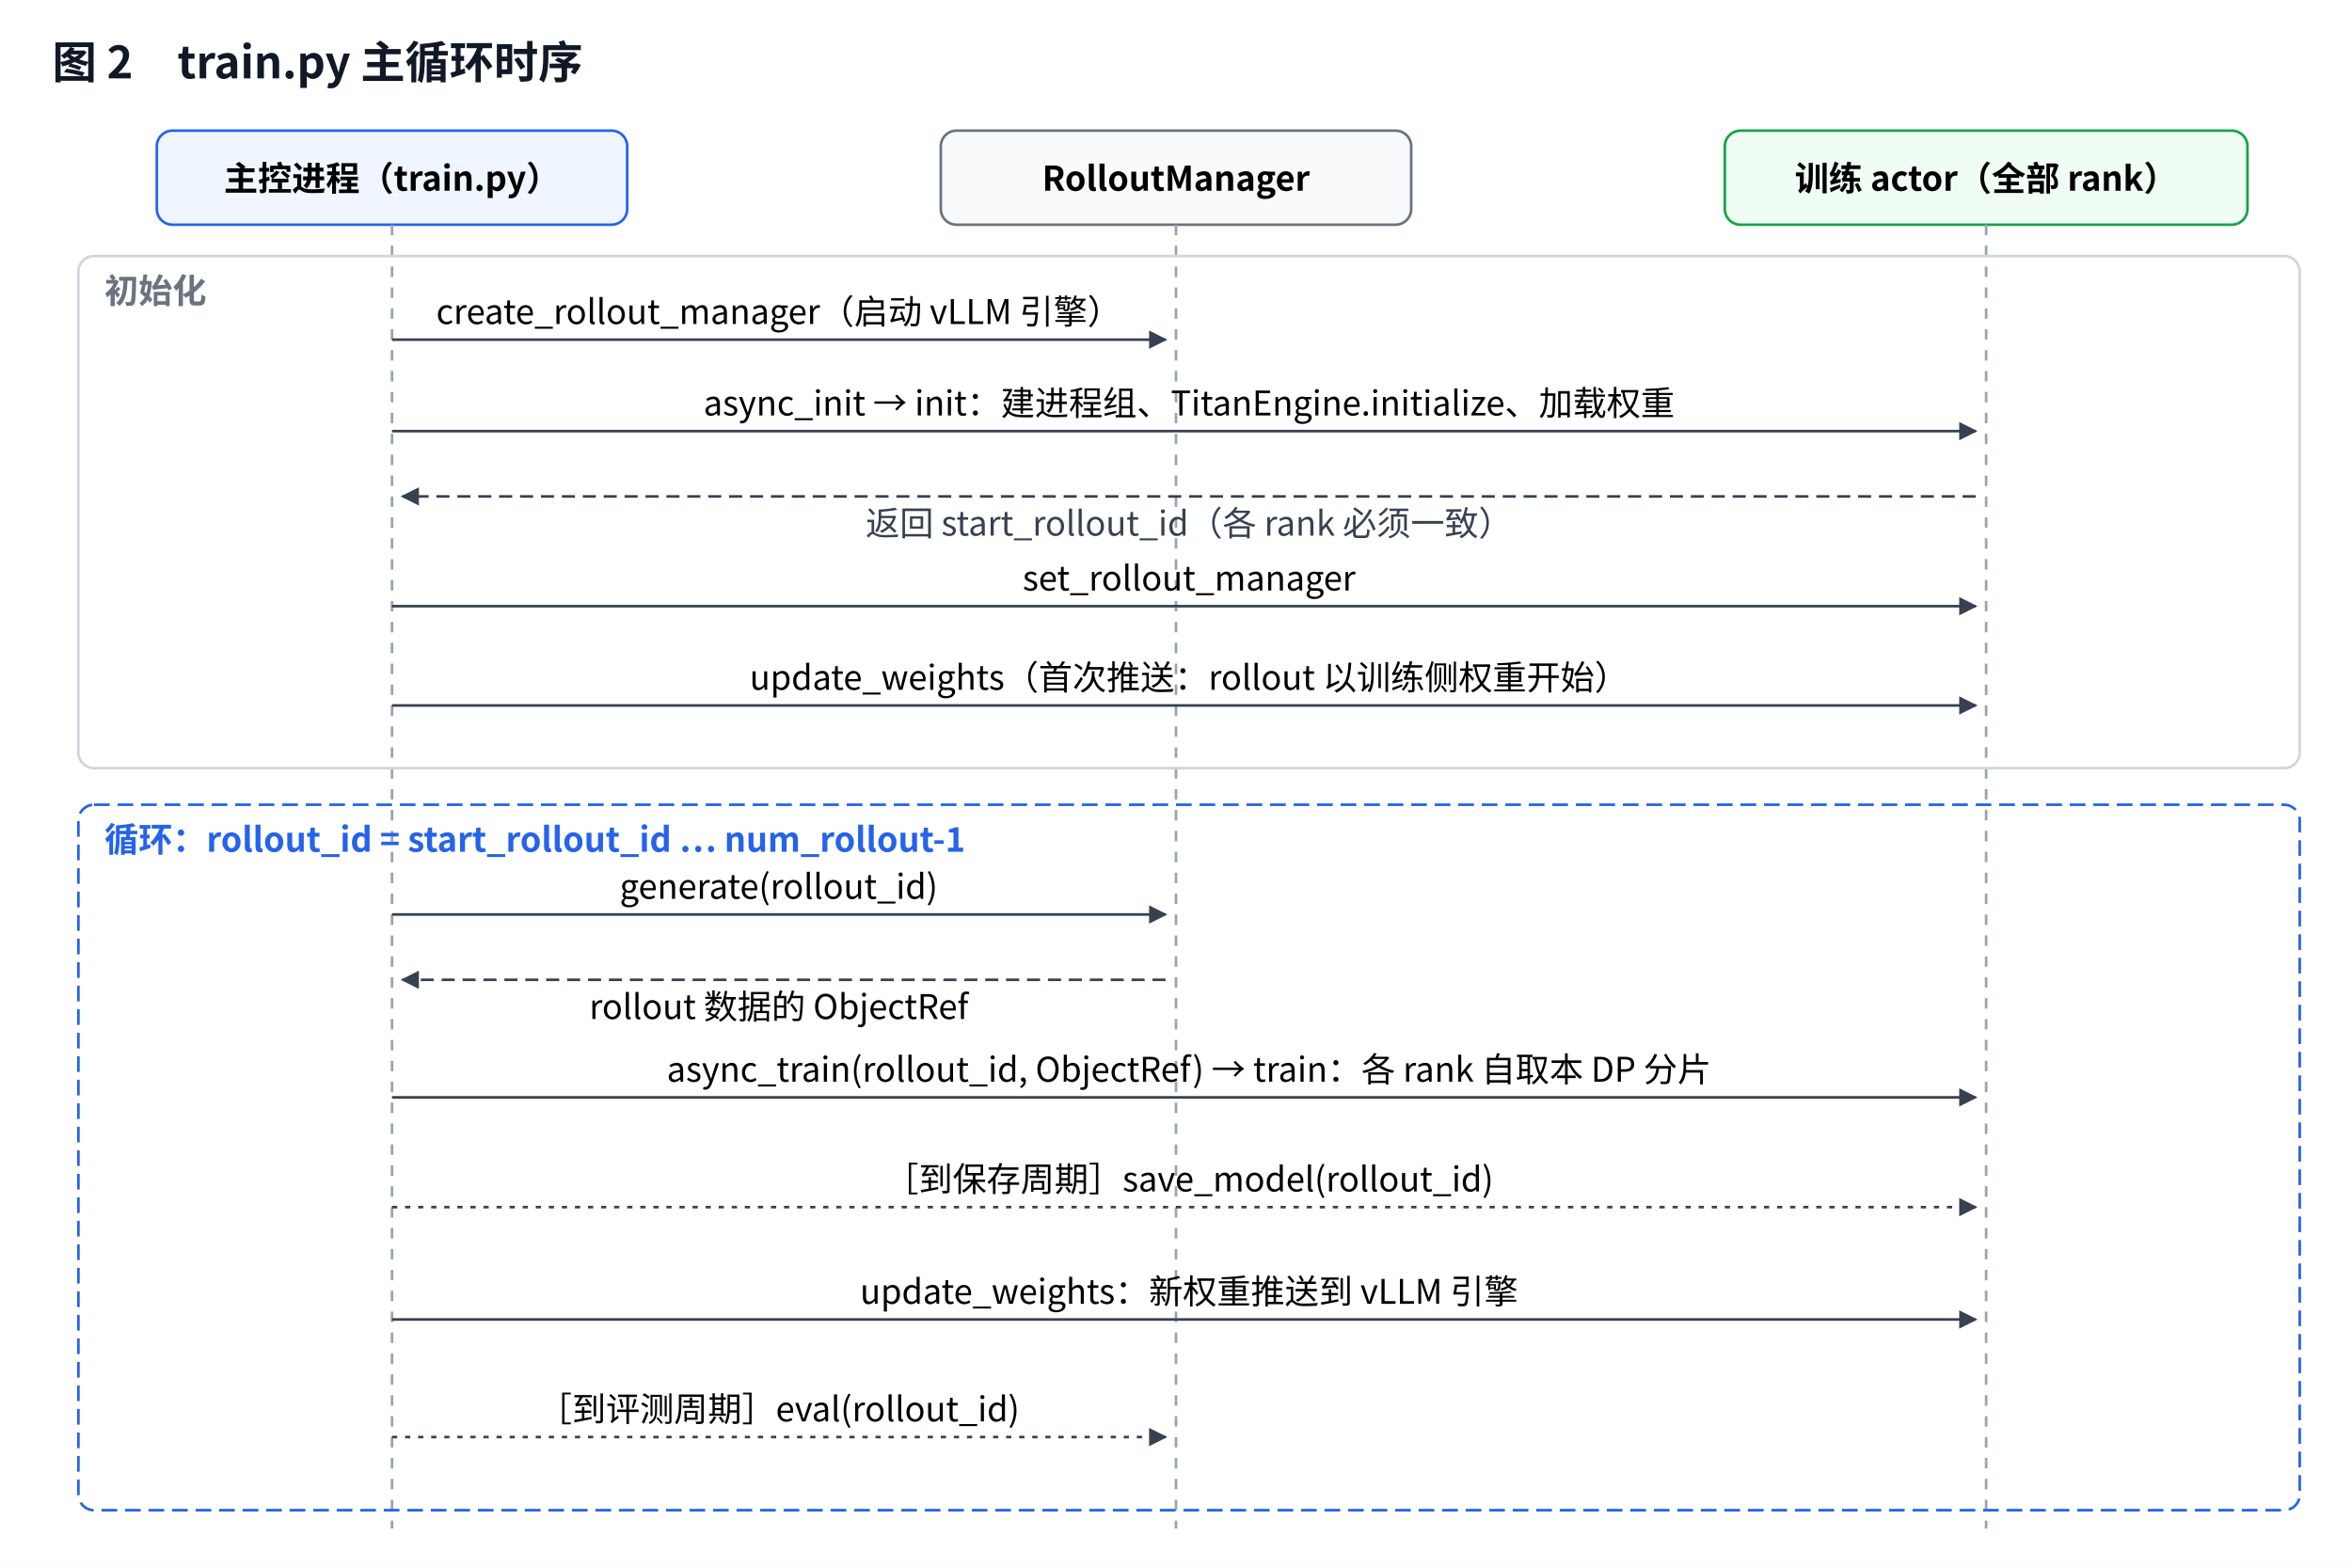
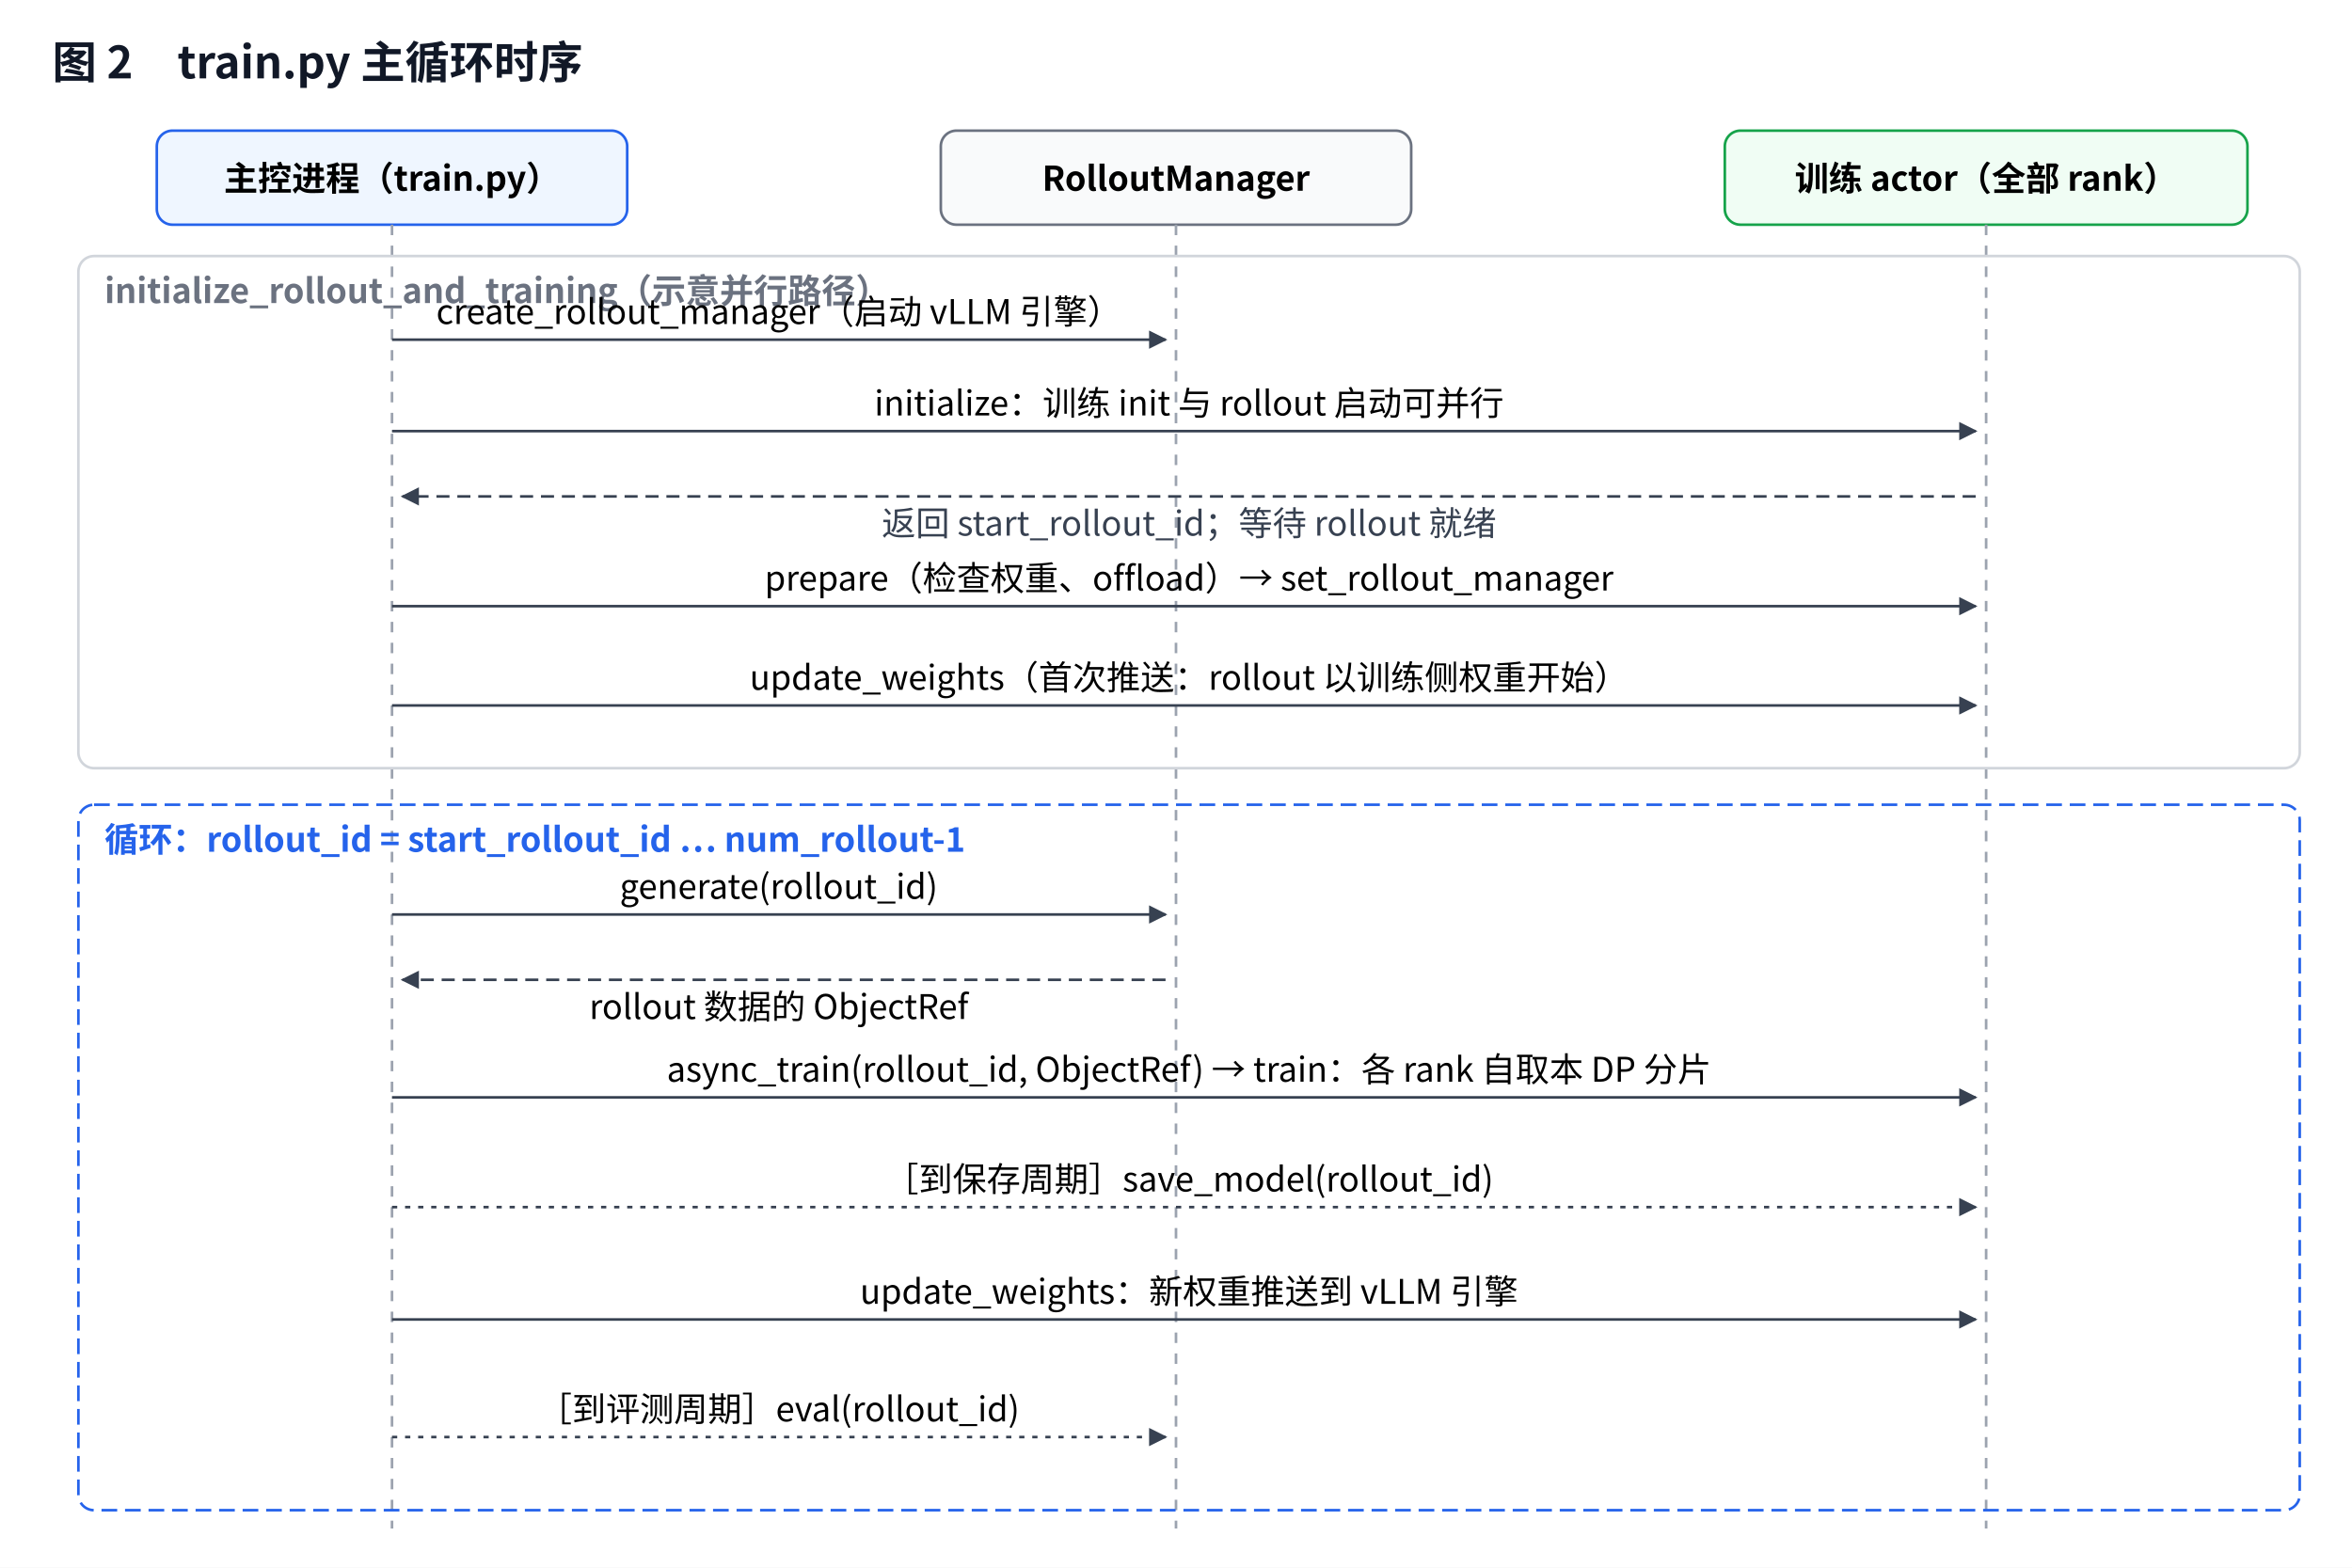
<svg xmlns="http://www.w3.org/2000/svg" width="900" height="600" viewBox="0 0 900 600" font-family="PingFang SC, Microsoft YaHei, Noto Sans CJK SC, sans-serif" font-size="13">
  <defs>
    <marker id="ar" viewBox="0 0 10 10" refX="9" refY="5" markerWidth="7" markerHeight="7" orient="auto">
      <path d="M0,0 L10,5 L0,10 z" fill="#374151" />
    </marker>
  </defs>
  <rect width="900" height="600" fill="#ffffff" />
  <text x="20" y="30" font-size="17" font-weight="bold" fill="#111827">图 2　train.py 主循环时序</text>
  <rect x="60" y="50" width="180" height="36" rx="6" fill="#eff6ff" stroke="#2563eb" />
  <text x="150" y="73" text-anchor="middle" font-weight="bold">主控进程（train.py）</text>
  <rect x="360" y="50" width="180" height="36" rx="6" fill="#f9fafb" stroke="#6b7280" />
  <text x="450" y="73" text-anchor="middle" font-weight="bold">RolloutManager</text>
  <rect x="660" y="50" width="200" height="36" rx="6" fill="#f0fdf4" stroke="#16a34a" />
  <text x="760" y="73" text-anchor="middle" font-weight="bold">训练 actor（全部 rank）</text>
  <line x1="150" y1="86" x2="150" y2="585" stroke="#9ca3af" stroke-dasharray="4,4" />
  <line x1="450" y1="86" x2="450" y2="585" stroke="#9ca3af" stroke-dasharray="4,4" />
  <line x1="760" y1="86" x2="760" y2="585" stroke="#9ca3af" stroke-dasharray="4,4" />
  <rect x="30" y="98" width="850" height="196" rx="6" fill="none" stroke="#d1d5db" />
-   <text x="40" y="116" font-weight="bold" fill="#6b7280">初始化</text>
+   <text x="40" y="116" font-weight="bold" fill="#6b7280">initialize_rollout_and_training（示意并行路径）</text>
  <line x1="150" y1="130" x2="446" y2="130" stroke="#374151" marker-end="url(#ar)" />
  <text x="298" y="124" text-anchor="middle">create_rollout_manager（启动 vLLM 引擎）</text>
  <line x1="150" y1="165" x2="756" y2="165" stroke="#374151" marker-end="url(#ar)" />
-   <text x="455" y="159" text-anchor="middle">async_init → init：建进程组、TitanEngine.initialize、加载权重</text>
+   <text x="455" y="159" text-anchor="middle">initialize：训练 init 与 rollout 启动可并行</text>
  <line x1="756" y1="190" x2="154" y2="190" stroke="#374151" stroke-dasharray="5,3" marker-end="url(#ar)" />
-   <text x="455" y="205" text-anchor="middle" fill="#374151">返回 start_rollout_id（各 rank 必须一致）</text>
+   <text x="455" y="205" text-anchor="middle" fill="#374151">返回 start_rollout_id；等待 rollout 就绪</text>
  <line x1="150" y1="232" x2="756" y2="232" stroke="#374151" marker-end="url(#ar)" />
-   <text x="455" y="226" text-anchor="middle">set_rollout_manager</text>
+   <text x="455" y="226" text-anchor="middle">prepare（检查权重、offload）→ set_rollout_manager</text>
  <line x1="150" y1="270" x2="756" y2="270" stroke="#374151" marker-end="url(#ar)" />
  <text x="455" y="264" text-anchor="middle">update_weights（首次推送：rollout 以训练侧权重开始）</text>
  <rect x="30" y="308" width="850" height="270" rx="6" fill="none" stroke="#2563eb" stroke-dasharray="6,3" />
  <text x="40" y="326" font-weight="bold" fill="#2563eb">循环：rollout_id = start_rollout_id … num_rollout-1</text>
  <line x1="150" y1="350" x2="446" y2="350" stroke="#374151" marker-end="url(#ar)" />
  <text x="298" y="344" text-anchor="middle">generate(rollout_id)</text>
  <line x1="446" y1="375" x2="154" y2="375" stroke="#374151" stroke-dasharray="5,3" marker-end="url(#ar)" />
  <text x="298" y="390" text-anchor="middle">rollout 数据的 ObjectRef</text>
  <line x1="150" y1="420" x2="756" y2="420" stroke="#374151" marker-end="url(#ar)" />
  <text x="455" y="414" text-anchor="middle">async_train(rollout_id, ObjectRef) → train：各 rank 自取本 DP 分片</text>
  <line x1="150" y1="462" x2="756" y2="462" stroke="#374151" stroke-dasharray="2,3" marker-end="url(#ar)" />
  <text x="455" y="456" text-anchor="middle">［到保存周期］save_model(rollout_id)</text>
  <line x1="150" y1="505" x2="756" y2="505" stroke="#374151" marker-end="url(#ar)" />
  <text x="455" y="499" text-anchor="middle">update_weights：新权重推送到 vLLM 引擎</text>
  <line x1="150" y1="550" x2="446" y2="550" stroke="#374151" stroke-dasharray="2,3" marker-end="url(#ar)" />
  <text x="298" y="544" text-anchor="middle">［到评测周期］eval(rollout_id)</text>
</svg>
